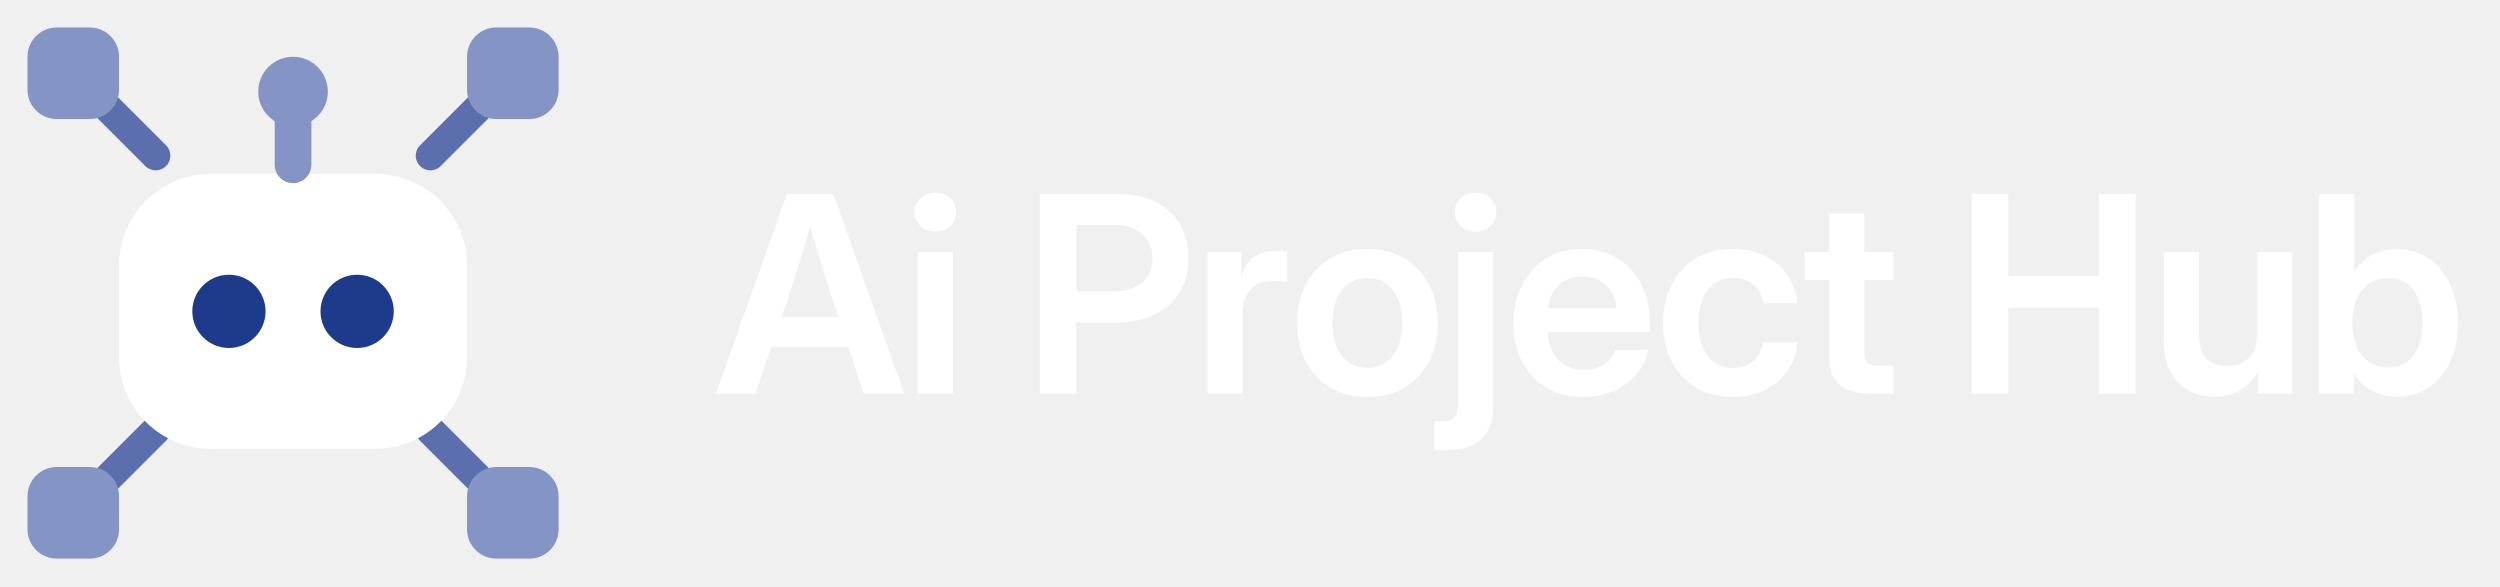
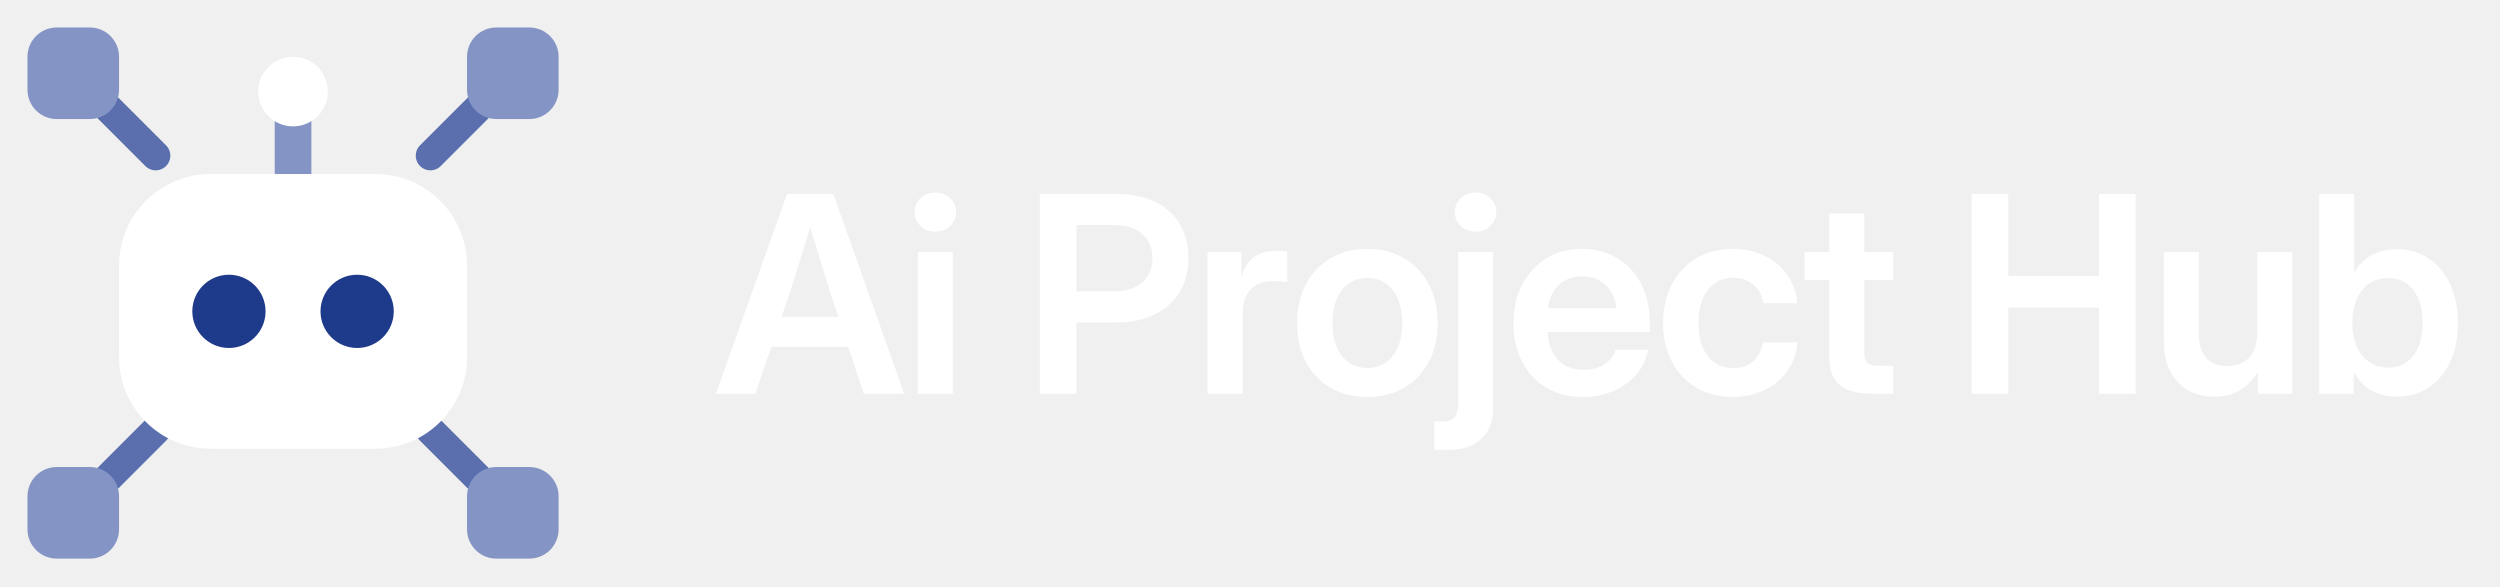
- <svg xmlns="http://www.w3.org/2000/svg" viewBox="0 0 273 64" width="273" height="64" role="img" aria-label="Ai Project Hub">
+ <svg xmlns="http://www.w3.org/2000/svg" viewBox="0 0 273 64" width="273" height="64" role="img" aria-label="AI Project Hub">
  <g fill="none" stroke="#5b6fae" stroke-width="3.2" stroke-linecap="round">
    <path d="M11 11 L17 17 M53 11 L47 17 M11 53 L17 47 M53 53 L47 47" />
  </g>
  <g fill="#8494c4">
    <rect x="3" y="3" width="10" height="10" rx="3.2" />
    <rect x="51" y="3" width="10" height="10" rx="3.2" />
    <rect x="3" y="51" width="10" height="10" rx="3.2" />
    <rect x="51" y="51" width="10" height="10" rx="3.2" />
  </g>
+   <rect x="30" y="11" width="4" height="11.1" rx="2" fill="#8494c4" />
  <rect x="13" y="19" width="38" height="30" rx="10" fill="#ffffff" />
-   <rect x="30" y="11" width="4" height="9" rx="2" fill="#8494c4" />
-   <circle cx="32" cy="10" r="3.8" fill="#8494c4" />
+   <circle cx="32" cy="10" r="3.8" fill="#ffffff" />
  <circle cx="25" cy="34" r="4" fill="#1e3a8a" />
  <circle cx="39" cy="34" r="4" fill="#1e3a8a" />
  <path fill="#ffffff" d="M78.177 43.0 85.944 21.174H90.997L98.739 43.0H94.326L90.588 31.702Q90 29.824 89.364 27.746Q88.727 25.669 87.927 22.875H89.037Q88.225 25.669 87.582 27.746Q86.94 29.824 86.332 31.702L82.48 43.0ZM82.853 37.88V34.609H94.069V37.88ZM100.232 43.0V27.531H104.056V43.0ZM102.138 25.303Q101.168 25.303 100.522 24.686Q99.876 24.07 99.876 23.158Q99.876 22.245 100.522 21.634Q101.168 21.022 102.131 21.022Q103.106 21.022 103.753 21.633Q104.4 22.244 104.4 23.165Q104.4 24.074 103.752 24.689Q103.104 25.303 102.138 25.303ZM113.546 43.0V21.174H121.943Q124.356 21.174 126.114 22.029Q127.872 22.884 128.825 24.458Q129.778 26.031 129.778 28.189Q129.778 30.342 128.808 31.918Q127.837 33.495 126.061 34.354Q124.285 35.214 121.872 35.214H115.729V31.814H121.71Q122.996 31.814 123.919 31.373Q124.842 30.931 125.345 30.115Q125.848 29.299 125.848 28.189Q125.848 27.065 125.345 26.261Q124.842 25.457 123.919 25.015Q122.996 24.573 121.71 24.573H117.552V43.0ZM131.866 43.0V27.531H135.55V30.114H135.597Q136.022 28.768 136.933 28.079Q137.844 27.39 139.352 27.39Q139.724 27.39 140.033 27.407Q140.342 27.425 140.569 27.443V30.803Q140.359 30.777 139.855 30.737Q139.35 30.697 138.802 30.697Q137.93 30.697 137.22 31.098Q136.511 31.5 136.101 32.303Q135.69 33.106 135.69 34.314V43.0ZM149.314 43.352Q147.03 43.352 145.298 42.336Q143.567 41.321 142.602 39.505Q141.637 37.688 141.637 35.283Q141.637 32.87 142.602 31.047Q143.567 29.225 145.298 28.202Q147.03 27.18 149.314 27.18Q151.612 27.18 153.337 28.202Q155.061 29.225 156.026 31.047Q156.99 32.87 156.99 35.283Q156.99 37.688 156.026 39.505Q155.061 41.321 153.337 42.336Q151.612 43.352 149.314 43.352ZM149.314 40.179Q150.477 40.179 151.331 39.589Q152.186 38.999 152.656 37.897Q153.125 36.794 153.125 35.283Q153.125 33.749 152.656 32.649Q152.186 31.55 151.331 30.951Q150.477 30.352 149.314 30.352Q148.165 30.352 147.304 30.947Q146.442 31.541 145.972 32.645Q145.503 33.749 145.503 35.283Q145.503 36.803 145.972 37.901Q146.442 38.999 147.299 39.589Q148.156 40.179 149.314 40.179ZM159.227 27.531H163.051V44.53Q163.051 45.939 162.494 46.973Q161.936 48.008 160.848 48.565Q159.76 49.123 158.155 49.123H156.607V46.032H157.549Q158.432 46.032 158.829 45.569Q159.227 45.106 159.227 44.079ZM161.133 25.303Q160.163 25.303 159.517 24.686Q158.871 24.07 158.871 23.158Q158.871 22.245 159.517 21.634Q160.163 21.022 161.126 21.022Q162.101 21.022 162.748 21.633Q163.395 22.244 163.395 23.165Q163.395 24.074 162.747 24.689Q162.099 25.303 161.133 25.303ZM172.855 43.352Q170.533 43.352 168.827 42.314Q167.122 41.277 166.194 39.451Q165.266 37.624 165.266 35.283Q165.266 32.919 166.217 31.091Q167.169 29.263 168.847 28.221Q170.524 27.18 172.703 27.18Q174.384 27.18 175.753 27.763Q177.122 28.346 178.108 29.421Q179.095 30.496 179.626 31.969Q180.157 33.441 180.157 35.22V36.256H166.747V33.665H178.261L176.548 34.342Q176.548 33.062 176.086 32.129Q175.623 31.197 174.778 30.69Q173.932 30.184 172.767 30.184Q171.616 30.184 170.772 30.69Q169.928 31.197 169.465 32.129Q169.003 33.062 169.003 34.342V36.006Q169.003 37.307 169.465 38.294Q169.927 39.281 170.811 39.829Q171.695 40.376 172.948 40.376Q173.861 40.376 174.566 40.105Q175.27 39.833 175.741 39.342Q176.212 38.852 176.417 38.203H179.975Q179.688 39.723 178.69 40.881Q177.691 42.04 176.185 42.696Q174.679 43.352 172.855 43.352ZM189.213 43.352Q186.941 43.352 185.227 42.328Q183.513 41.304 182.559 39.484Q181.606 37.665 181.606 35.283Q181.606 32.893 182.559 31.065Q183.513 29.237 185.227 28.208Q186.941 27.18 189.213 27.18Q190.683 27.18 191.925 27.617Q193.167 28.055 194.1 28.85Q195.032 29.644 195.597 30.727Q196.162 31.81 196.283 33.116H192.545Q192.448 32.497 192.187 31.989Q191.926 31.482 191.507 31.114Q191.089 30.745 190.528 30.543Q189.967 30.34 189.26 30.34Q188.076 30.34 187.226 30.947Q186.376 31.553 185.924 32.662Q185.472 33.772 185.472 35.283Q185.472 36.78 185.924 37.884Q186.376 38.987 187.225 39.589Q188.073 40.191 189.26 40.191Q189.967 40.191 190.519 39.994Q191.071 39.798 191.472 39.43Q191.873 39.061 192.134 38.544Q192.395 38.026 192.519 37.392H196.283Q196.186 38.68 195.629 39.766Q195.073 40.852 194.133 41.657Q193.193 42.462 191.942 42.907Q190.691 43.352 189.213 43.352ZM206.736 27.531V30.586H197.058V27.531ZM199.753 23.312H203.578V38.496Q203.578 39.308 203.911 39.627Q204.244 39.945 205.138 39.945Q205.498 39.945 205.973 39.945Q206.448 39.945 206.736 39.945V43.0Q206.349 43.0 205.712 43.0Q205.075 43.0 204.451 43.0Q202.041 43.0 200.897 42.036Q199.753 41.071 199.753 39.061ZM215.297 43.0V21.174H219.302V30.129H229.205V21.174H233.21V43.0H229.205V33.587H219.302V43.0ZM241.795 43.316Q240.178 43.316 238.934 42.612Q237.69 41.907 236.993 40.541Q236.297 39.174 236.297 37.199V27.531H240.121V36.57Q240.121 38.241 240.929 39.108Q241.736 39.975 243.186 39.975Q244.14 39.975 244.889 39.585Q245.637 39.195 246.068 38.367Q246.498 37.539 246.498 36.248V27.531H250.323V43.0H246.563V39.047H247.289Q246.545 41.104 245.19 42.21Q243.835 43.316 241.795 43.316ZM261.708 43.316Q260.701 43.316 259.816 43.022Q258.931 42.727 258.224 42.13Q257.517 41.532 257.042 40.633H257.019V43.0H253.253V21.174H257.077V29.712H257.101Q257.599 28.865 258.294 28.314Q258.988 27.763 259.862 27.489Q260.735 27.215 261.732 27.215Q263.724 27.215 265.224 28.232Q266.724 29.248 267.565 31.06Q268.406 32.872 268.406 35.254Q268.406 37.662 267.574 39.477Q266.742 41.292 265.239 42.304Q263.736 43.316 261.708 43.316ZM260.788 40.141Q261.921 40.141 262.761 39.572Q263.601 39.003 264.071 37.911Q264.54 36.819 264.54 35.254Q264.54 33.68 264.071 32.594Q263.601 31.508 262.761 30.939Q261.921 30.37 260.788 30.37Q259.608 30.37 258.724 30.974Q257.841 31.579 257.356 32.674Q256.872 33.769 256.872 35.254Q256.872 36.73 257.356 37.831Q257.841 38.932 258.724 39.536Q259.608 40.141 260.788 40.141Z" />
</svg>
